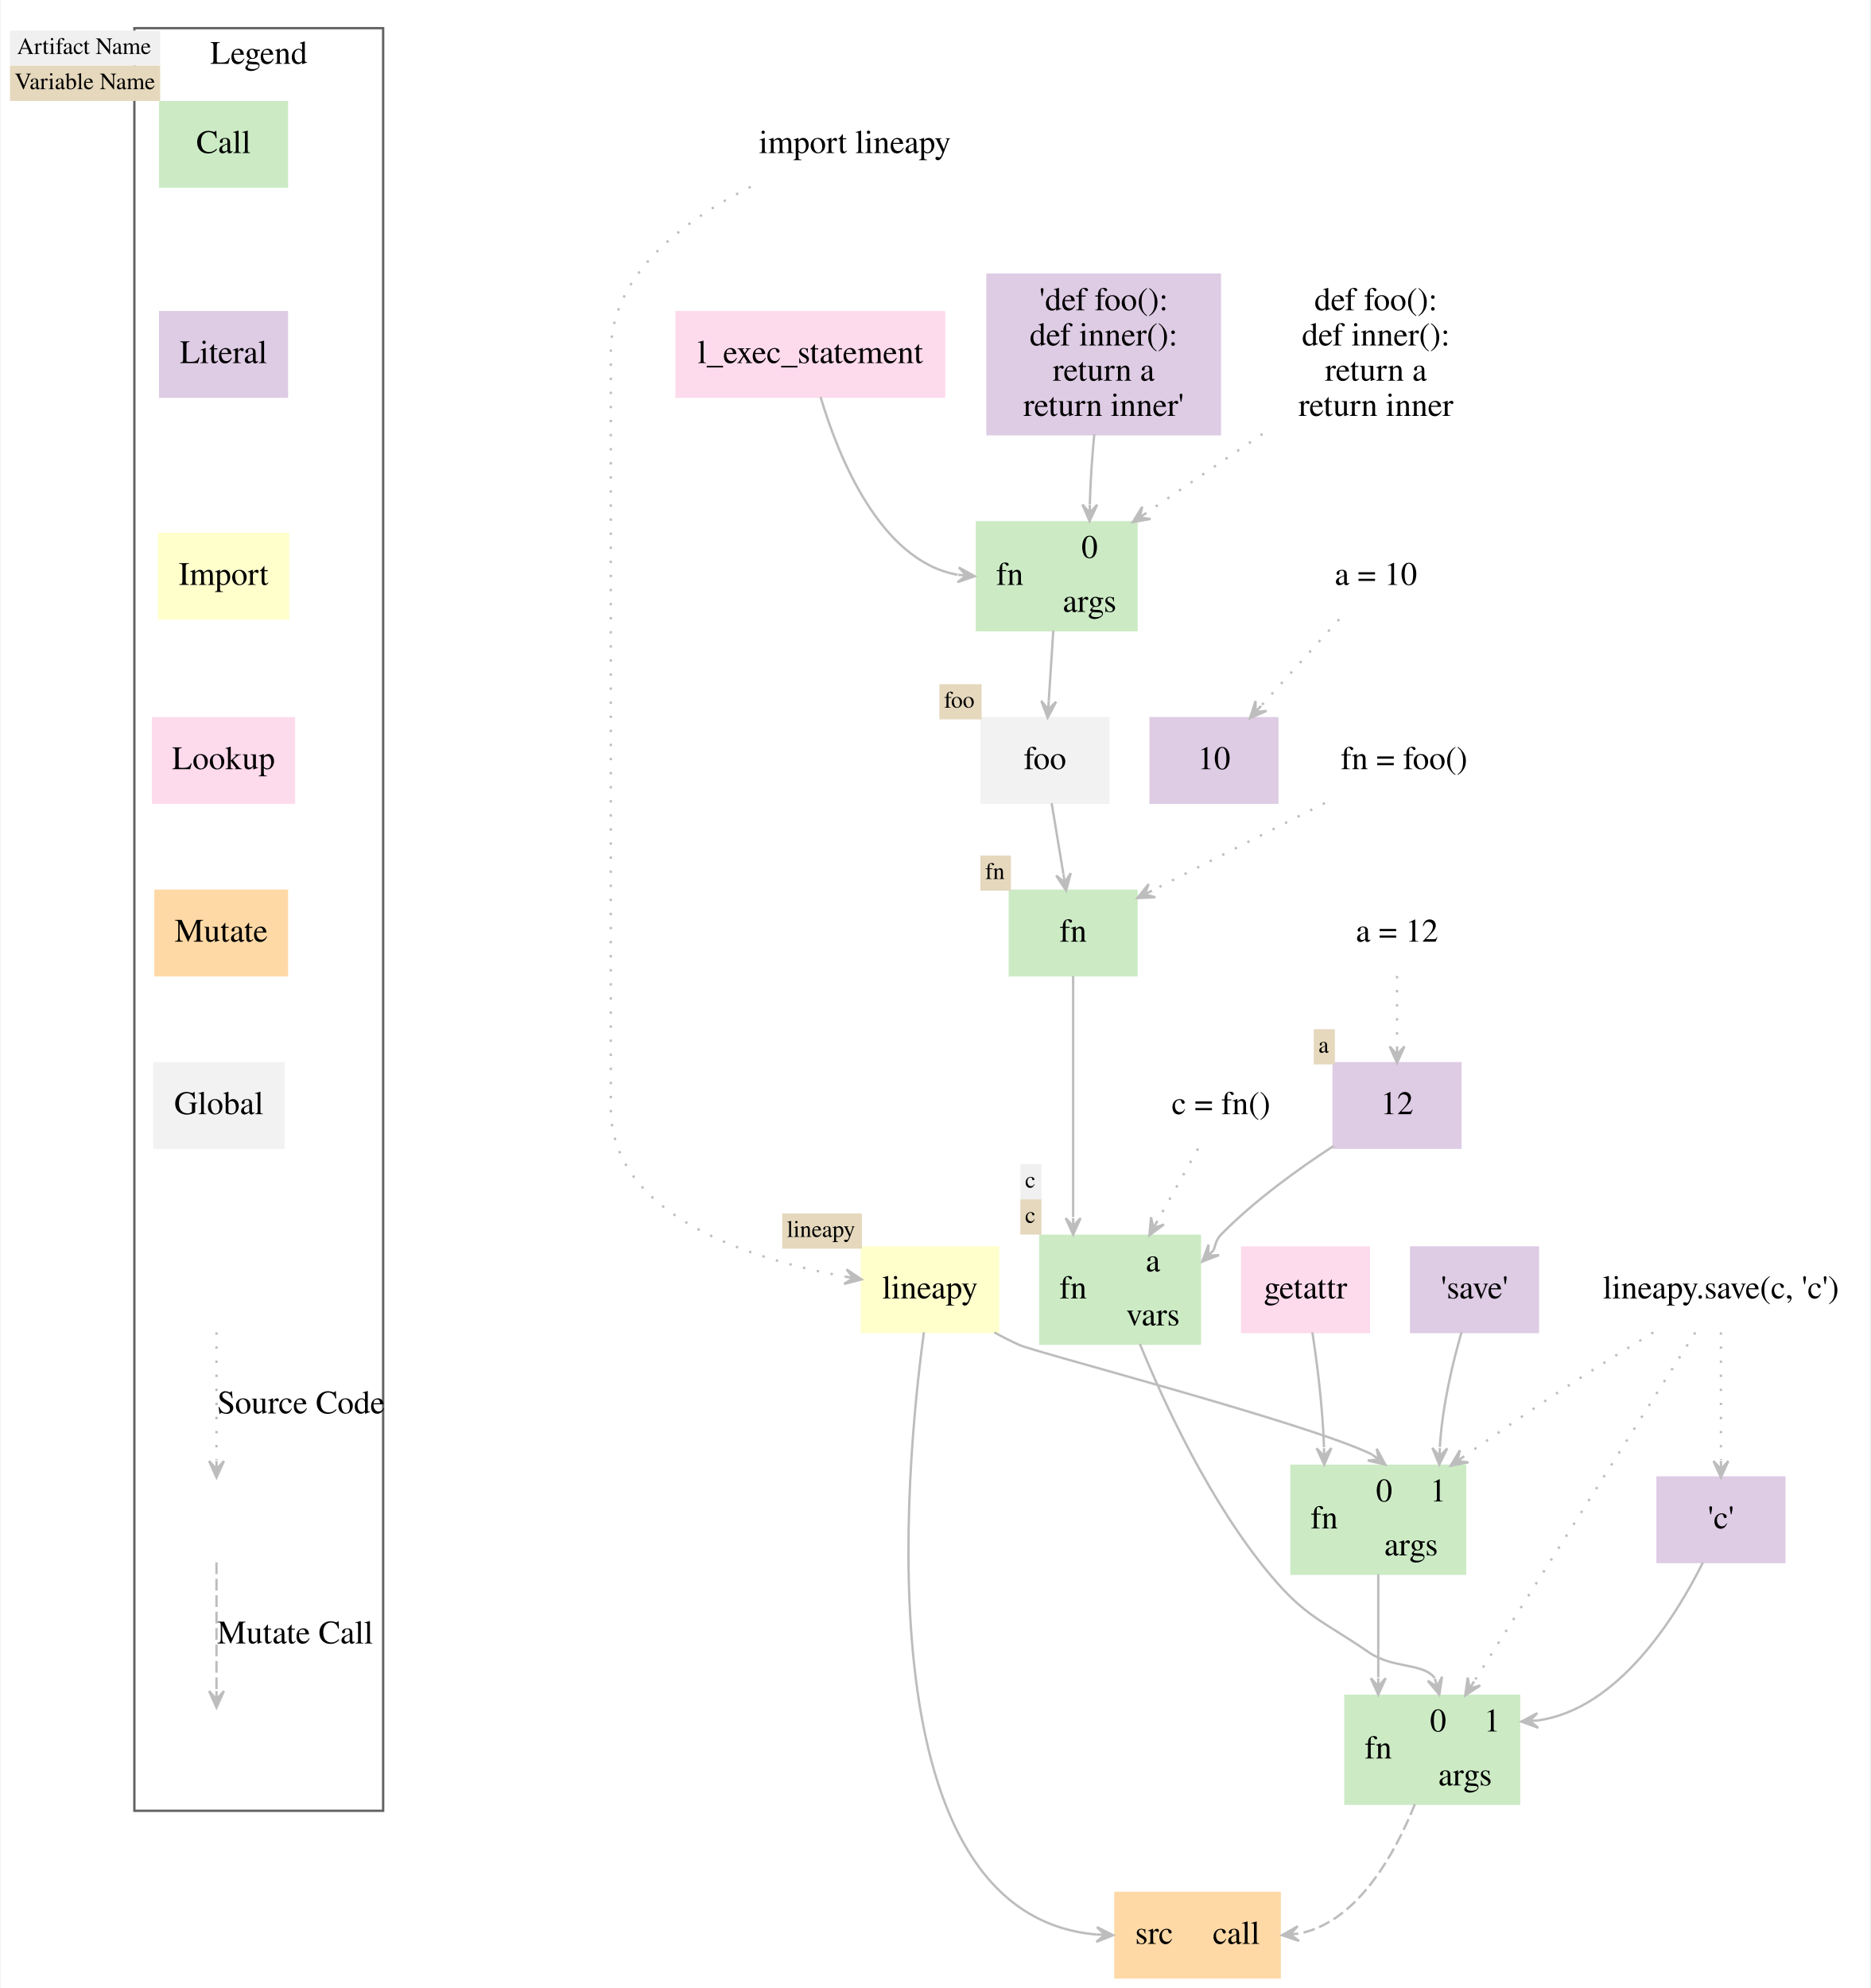
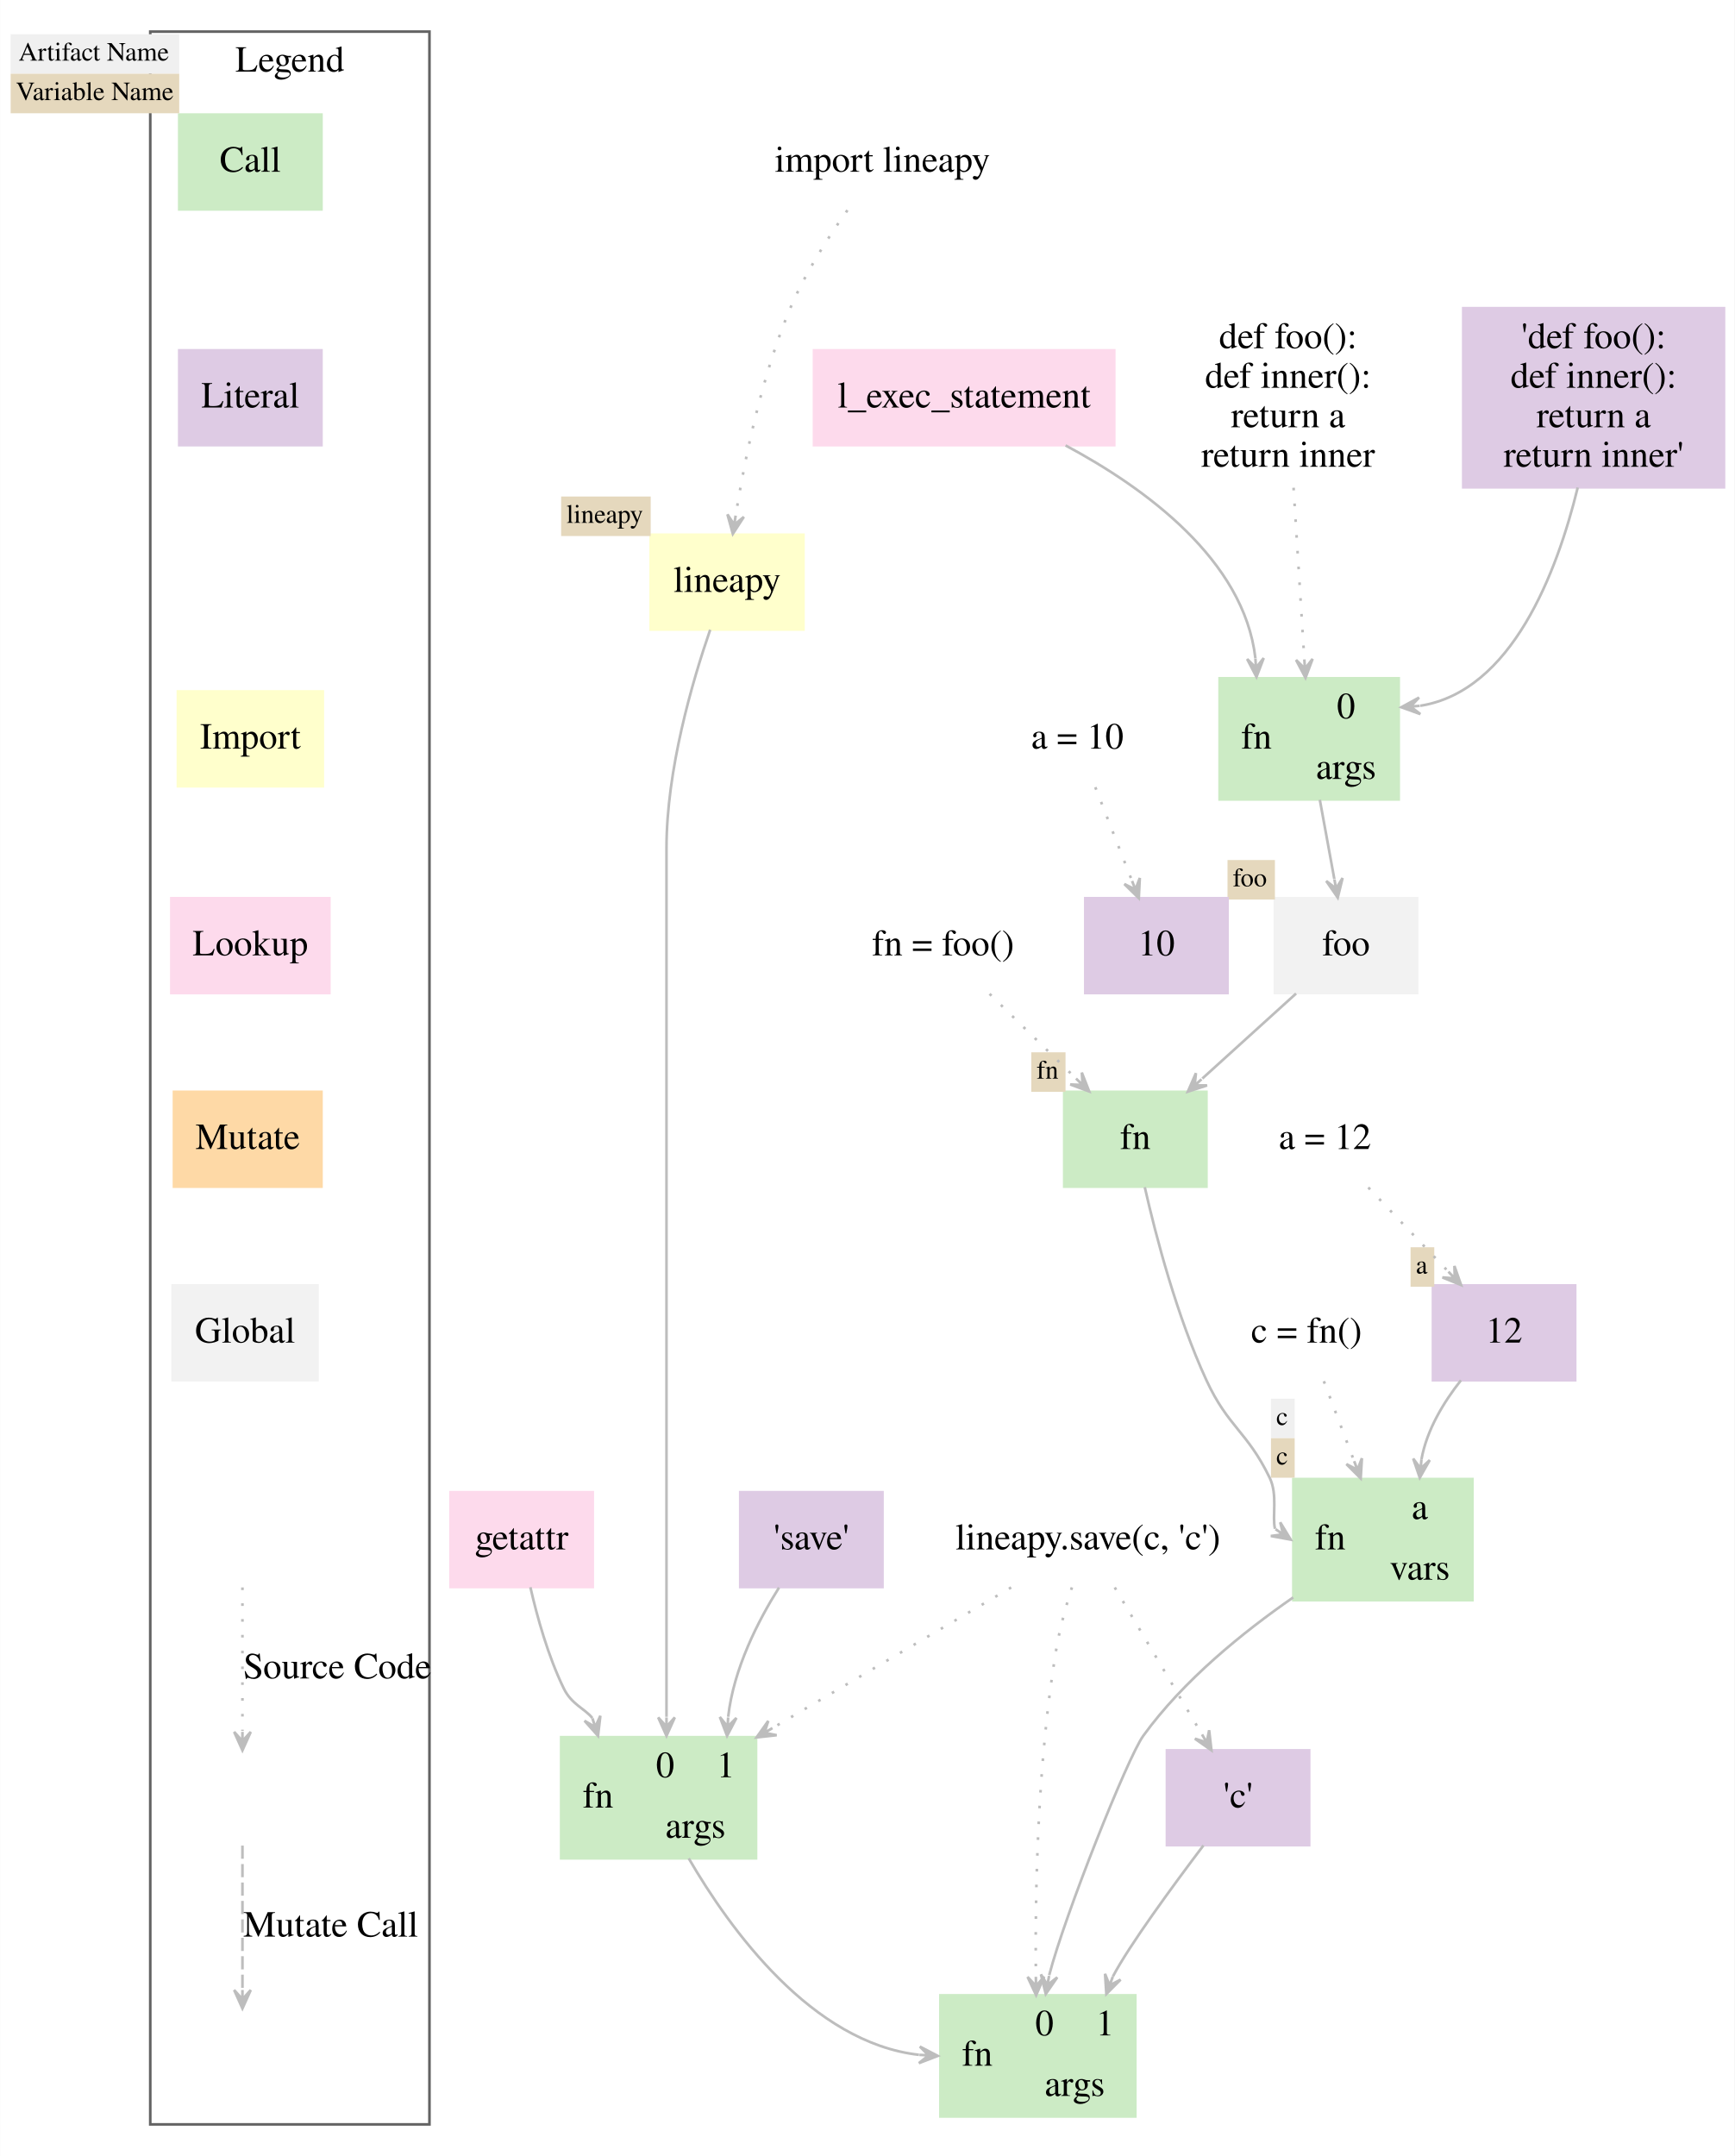
- <svg xmlns="http://www.w3.org/2000/svg" width="797pt" height="847pt" viewBox="0.00 0.00 796.50 847.00">
-   <g id="graph0" class="graph" transform="scale(1 1) rotate(0) translate(4 843)">
-     <polygon fill="white" stroke="transparent" points="-4,4 -4,-843 792.5,-843 792.5,4 -4,4" />
+ <svg xmlns="http://www.w3.org/2000/svg" width="659pt" height="819pt" viewBox="0.00 0.00 658.50 818.50">
+   <g id="graph0" class="graph" transform="scale(1 1) rotate(0) translate(4 814.5)">
+     <polygon fill="white" stroke="transparent" points="-4,4 -4,-814.5 654.5,-814.5 654.5,4 -4,4" />
    <g id="clust1" class="cluster">
-       <polygon fill="none" stroke="#636363" points="53,-71.5 53,-831 159,-831 159,-71.5 53,-71.5" />
-       <text text-anchor="middle" x="106" y="-815.8" font-family="Times,serif" font-size="14.00">Legend</text>
+       <polygon fill="none" stroke="#636363" points="53,-8 53,-802.5 159,-802.5 159,-8 53,-8" />
+       <text text-anchor="middle" x="106" y="-787.3" font-family="Times,serif" font-size="14.00">Legend</text>
    </g>
    <g id="node1" class="node">
-       <polygon fill="#ccebc5" stroke="#ccebc5" points="64,-763.5 64,-799.5 118,-799.5 118,-763.5 64,-763.5" />
-       <text text-anchor="middle" x="91" y="-777.8" font-family="Times,serif" font-size="14.00">Call</text>
-       <polygon fill="#f0f0f0" stroke="transparent" points="0,-815 0,-830 64,-830 64,-815 0,-815" />
-       <text text-anchor="start" x="3" y="-820" font-family="Times,serif" font-size="10.00">Artifact Name</text>
-       <polygon fill="#e5d8bd" stroke="transparent" points="0,-800 0,-815 64,-815 64,-800 0,-800" />
-       <text text-anchor="start" x="2" y="-805" font-family="Times,serif" font-size="10.00">Variable Name</text>
+       <polygon fill="#ccebc5" stroke="#ccebc5" points="64,-735 64,-771 118,-771 118,-735 64,-735" />
+       <text text-anchor="middle" x="91" y="-749.3" font-family="Times,serif" font-size="14.00">Call</text>
+       <polygon fill="#f0f0f0" stroke="transparent" points="0,-786.5 0,-801.5 64,-801.5 64,-786.5 0,-786.5" />
+       <text text-anchor="start" x="3" y="-791.5" font-family="Times,serif" font-size="10.00">Artifact Name</text>
+       <polygon fill="#e5d8bd" stroke="transparent" points="0,-771.5 0,-786.5 64,-786.5 64,-771.5 0,-771.5" />
+       <text text-anchor="start" x="2" y="-776.5" font-family="Times,serif" font-size="10.00">Variable Name</text>
    </g>
    <g id="node2" class="node">
-       <polygon fill="#decbe4" stroke="#decbe4" points="118,-710 64,-710 64,-674 118,-674 118,-710" />
-       <text text-anchor="middle" x="91" y="-688.3" font-family="Times,serif" font-size="14.00">Literal</text>
+       <polygon fill="#decbe4" stroke="#decbe4" points="118,-681.5 64,-681.5 64,-645.5 118,-645.5 118,-681.5" />
+       <text text-anchor="middle" x="91" y="-659.8" font-family="Times,serif" font-size="14.00">Literal</text>
    </g>
    <g id="node3" class="node">
-       <polygon fill="#ffffcc" stroke="#ffffcc" points="118.5,-615.5 63.5,-615.5 63.5,-579.5 118.5,-579.5 118.5,-615.5" />
-       <text text-anchor="middle" x="91" y="-593.8" font-family="Times,serif" font-size="14.00">Import</text>
+       <polygon fill="#ffffcc" stroke="#ffffcc" points="118.5,-552 63.5,-552 63.5,-516 118.5,-516 118.5,-552" />
+       <text text-anchor="middle" x="91" y="-530.3" font-family="Times,serif" font-size="14.00">Import</text>
    </g>
    <g id="node4" class="node">
-       <polygon fill="#fddaec" stroke="#fddaec" points="121,-537 61,-537 61,-501 121,-501 121,-537" />
-       <text text-anchor="middle" x="91" y="-515.3" font-family="Times,serif" font-size="14.00">Lookup</text>
+       <polygon fill="#fddaec" stroke="#fddaec" points="121,-473.5 61,-473.5 61,-437.5 121,-437.5 121,-473.5" />
+       <text text-anchor="middle" x="91" y="-451.8" font-family="Times,serif" font-size="14.00">Lookup</text>
    </g>
    <g id="node5" class="node">
-       <polygon fill="#fed9a6" stroke="#fed9a6" points="62,-427.5 62,-463.5 118,-463.5 118,-427.5 62,-427.5" />
-       <text text-anchor="middle" x="90" y="-441.8" font-family="Times,serif" font-size="14.00">Mutate</text>
+       <polygon fill="#fed9a6" stroke="#fed9a6" points="62,-364 62,-400 118,-400 118,-364 62,-364" />
+       <text text-anchor="middle" x="90" y="-378.3" font-family="Times,serif" font-size="14.00">Mutate</text>
    </g>
    <g id="node6" class="node">
-       <polygon fill="#f2f2f2" stroke="#f2f2f2" points="116.5,-390 61.5,-390 61.5,-354 116.5,-354 116.5,-390" />
-       <text text-anchor="middle" x="89" y="-368.3" font-family="Times,serif" font-size="14.00">Global</text>
+       <polygon fill="#f2f2f2" stroke="#f2f2f2" points="116.5,-326.5 61.5,-326.5 61.5,-290.5 116.5,-290.5 116.5,-326.5" />
+       <text text-anchor="middle" x="89" y="-304.8" font-family="Times,serif" font-size="14.00">Global</text>
    </g>
    <g id="edge7" class="edge">
-       <path fill="none" stroke="#bdbdbd" stroke-dasharray="1,5" d="M88,-275.34C88,-260.18 88,-237.92 88,-220.91" />
-       <polygon fill="#bdbdbd" stroke="#bdbdbd" points="88,-213.51 91.15,-220.51 88,-217.01 88,-220.51 88,-220.51 88,-220.51 88,-217.01 84.85,-220.51 88,-213.51 88,-213.51" />
-       <text text-anchor="middle" x="124" y="-240.8" font-family="Times,serif" font-size="14.00">Source Code</text>
+       <path fill="none" stroke="#bdbdbd" stroke-dasharray="1,5" d="M88,-211.84C88,-196.68 88,-174.42 88,-157.41" />
+       <polygon fill="#bdbdbd" stroke="#bdbdbd" points="88,-150.01 91.15,-157.01 88,-153.51 88,-157.01 88,-157.01 88,-157.01 88,-153.51 84.85,-157.01 88,-150.01 88,-150.01" />
+       <text text-anchor="middle" x="124" y="-177.3" font-family="Times,serif" font-size="14.00">Source Code</text>
    </g>
    <g id="edge8" class="edge">
-       <path fill="none" stroke="#bdbdbd" stroke-dasharray="5,2" d="M88,-177.34C88,-162.18 88,-139.92 88,-122.91" />
-       <polygon fill="#bdbdbd" stroke="#bdbdbd" points="88,-115.51 91.15,-122.51 88,-119.01 88,-122.51 88,-122.51 88,-122.51 88,-119.01 84.85,-122.51 88,-115.51 88,-115.51" />
-       <text text-anchor="middle" x="121.5" y="-142.8" font-family="Times,serif" font-size="14.00">Mutate Call</text>
+       <path fill="none" stroke="#bdbdbd" stroke-dasharray="5,2" d="M88,-113.84C88,-98.68 88,-76.42 88,-59.41" />
+       <polygon fill="#bdbdbd" stroke="#bdbdbd" points="88,-52.01 91.15,-59.01 88,-55.51 88,-59.01 88,-59.01 88,-59.01 88,-55.51 84.85,-59.01 88,-52.01 88,-52.01" />
+       <text text-anchor="middle" x="121.5" y="-79.3" font-family="Times,serif" font-size="14.00">Mutate Call</text>
    </g>
    <g id="node10" class="node">
-       <polygon fill="#ffffcc" stroke="#ffffcc" points="421,-311.5 363,-311.5 363,-275.5 421,-275.5 421,-311.5" />
-       <text text-anchor="middle" x="392" y="-289.8" font-family="Times,serif" font-size="14.00">lineapy</text>
-       <polygon fill="#e5d8bd" stroke="transparent" points="329,-311 329,-326 363,-326 363,-311 329,-311" />
-       <text text-anchor="start" x="331" y="-316" font-family="Times,serif" font-size="10.00">lineapy</text>
+       <polygon fill="#ffffcc" stroke="#ffffcc" points="301,-611.5 243,-611.5 243,-575.5 301,-575.5 301,-611.5" />
+       <text text-anchor="middle" x="272" y="-589.8" font-family="Times,serif" font-size="14.00">lineapy</text>
+       <polygon fill="#e5d8bd" stroke="transparent" points="209,-611 209,-626 243,-626 243,-611 209,-611" />
+       <text text-anchor="start" x="211" y="-616" font-family="Times,serif" font-size="10.00">lineapy</text>
    </g>
    <g id="node22" class="node">
-       <polygon fill="#ccebc5" stroke="#ccebc5" points="546,-172.5 546,-218.5 620,-218.5 620,-172.5 546,-172.5" />
-       <text text-anchor="middle" x="560" y="-191.8" font-family="Times,serif" font-size="14.00">fn</text>
-       <polyline fill="none" stroke="#ccebc5" points="574,-172.5 574,-218.5 " />
-       <text text-anchor="middle" x="585.5" y="-203.3" font-family="Times,serif" font-size="14.00">0</text>
-       <polyline fill="none" stroke="#ccebc5" points="597,-195.5 597,-218.5 " />
-       <text text-anchor="middle" x="608.5" y="-203.3" font-family="Times,serif" font-size="14.00">1</text>
-       <polyline fill="none" stroke="#ccebc5" points="574,-195.5 620,-195.5 " />
-       <text text-anchor="middle" x="597" y="-180.3" font-family="Times,serif" font-size="14.00">args</text>
+       <polygon fill="#ccebc5" stroke="#ccebc5" points="209,-109 209,-155 283,-155 283,-109 209,-109" />
+       <text text-anchor="middle" x="223" y="-128.3" font-family="Times,serif" font-size="14.00">fn</text>
+       <polyline fill="none" stroke="#ccebc5" points="237,-109 237,-155 " />
+       <text text-anchor="middle" x="248.5" y="-139.8" font-family="Times,serif" font-size="14.00">0</text>
+       <polyline fill="none" stroke="#ccebc5" points="260,-132 260,-155 " />
+       <text text-anchor="middle" x="271.5" y="-139.8" font-family="Times,serif" font-size="14.00">1</text>
+       <polyline fill="none" stroke="#ccebc5" points="237,-132 283,-132 " />
+       <text text-anchor="middle" x="260" y="-116.8" font-family="Times,serif" font-size="14.00">args</text>
    </g>
    <g id="edge16" class="edge">
-       <path fill="none" stroke="#bdbdbd" d="M419.43,-275.31C422.93,-273.4 426.51,-271.58 430,-270 437.33,-266.68 553.3,-236.58 580.38,-223.3" />
-       <polygon fill="#bdbdbd" stroke="#bdbdbd" points="586,-219 582.35,-225.75 583.22,-221.13 580.44,-223.25 580.44,-223.25 580.44,-223.25 583.22,-221.13 578.53,-220.75 586,-219 586,-219" />
+       <path fill="none" stroke="#bdbdbd" d="M265.59,-575.43C258.79,-555.74 249,-522.25 249,-492.5 249,-492.5 249,-492.5 249,-229 249,-198.89 249,-189.59 249,-162.73" />
+       <polygon fill="#bdbdbd" stroke="#bdbdbd" points="249,-155.5 252.15,-162.5 249,-159 249,-162.5 249,-162.5 249,-162.5 249,-159 245.85,-162.5 249,-155.5 249,-155.5" />
+     </g>
+     <g id="node11" class="node">
+       <polygon fill="#fddaec" stroke="#fddaec" points="419,-681.5 305,-681.5 305,-645.5 419,-645.5 419,-681.5" />
+       <text text-anchor="middle" x="362" y="-659.8" font-family="Times,serif" font-size="14.00">l_exec_statement</text>
+     </g>
+     <g id="node14" class="node">
+       <polygon fill="#ccebc5" stroke="#ccebc5" points="459,-511 459,-557 527,-557 527,-511 459,-511" />
+       <text text-anchor="middle" x="473" y="-530.3" font-family="Times,serif" font-size="14.00">fn</text>
+       <polyline fill="none" stroke="#ccebc5" points="487,-511 487,-557 " />
+       <text text-anchor="middle" x="507" y="-541.8" font-family="Times,serif" font-size="14.00">0</text>
+       <polyline fill="none" stroke="#ccebc5" points="487,-534 527,-534 " />
+       <text text-anchor="middle" x="507" y="-518.8" font-family="Times,serif" font-size="14.00">args</text>
+     </g>
+     <g id="edge10" class="edge">
+       <path fill="none" stroke="#bdbdbd" d="M400.51,-645.4C430.69,-629.25 468.29,-601.93 472.59,-564.59" />
+       <polygon fill="#bdbdbd" stroke="#bdbdbd" points="473,-557.5 475.74,-564.67 472.8,-560.99 472.6,-564.49 472.6,-564.49 472.6,-564.49 472.8,-560.99 469.45,-564.31 473,-557.5 473,-557.5" />
+     </g>
+     <g id="node12" class="node">
+       <polygon fill="#decbe4" stroke="#decbe4" points="650.5,-697.5 551.5,-697.5 551.5,-629.5 650.5,-629.5 650.5,-697.5" />
+       <text text-anchor="middle" x="601" y="-682.3" font-family="Times,serif" font-size="14.00">'def foo():</text>
+       <text text-anchor="middle" x="601" y="-667.3" font-family="Times,serif" font-size="14.00">    def inner():</text>
+       <text text-anchor="middle" x="601" y="-652.3" font-family="Times,serif" font-size="14.00">        return a</text>
+       <text text-anchor="middle" x="601" y="-637.3" font-family="Times,serif" font-size="14.00">    return inner'</text>
+     </g>
+     <g id="edge11" class="edge">
+       <path fill="none" stroke="#bdbdbd" d="M594.97,-629.43C587.08,-597.14 569.95,-552.07 535.19,-546.56" />
+       <polygon fill="#bdbdbd" stroke="#bdbdbd" points="528,-546 535.22,-543.4 531.49,-546.27 534.98,-546.54 534.98,-546.54 534.98,-546.54 531.49,-546.27 534.73,-549.68 528,-546 528,-546" />
+     </g>
+     <g id="node13" class="node">
+       <polygon fill="#f2f2f2" stroke="#f2f2f2" points="534,-473.5 480,-473.5 480,-437.5 534,-437.5 534,-473.5" />
+       <text text-anchor="middle" x="507" y="-451.8" font-family="Times,serif" font-size="14.00">foo</text>
+       <polygon fill="#e5d8bd" stroke="transparent" points="462,-473 462,-488 480,-488 480,-473 462,-473" />
+       <text text-anchor="start" x="464" y="-478" font-family="Times,serif" font-size="10.00">foo</text>
+     </g>
+     <g id="node16" class="node">
+       <polygon fill="#ccebc5" stroke="#ccebc5" points="400,-364 400,-400 454,-400 454,-364 400,-364" />
+       <text text-anchor="middle" x="427" y="-378.3" font-family="Times,serif" font-size="14.00">fn</text>
+       <polygon fill="#e5d8bd" stroke="transparent" points="387.5,-400 387.5,-415 400.5,-415 400.5,-400 387.5,-400" />
+       <text text-anchor="start" x="389.5" y="-405" font-family="Times,serif" font-size="10.00">fn</text>
+     </g>
+     <g id="edge12" class="edge">
+       <path fill="none" stroke="#bdbdbd" d="M488.04,-437.32C477.4,-427.67 463.98,-415.51 452.44,-405.05" />
+       <polygon fill="#bdbdbd" stroke="#bdbdbd" points="446.94,-400.07 454.24,-402.44 449.53,-402.42 452.13,-404.77 452.13,-404.77 452.13,-404.77 449.53,-402.42 450.01,-407.1 446.94,-400.07 446.94,-400.07" />
+     </g>
+     <g id="edge9" class="edge">
+       <path fill="none" stroke="#bdbdbd" d="M497.05,-510.87C498.77,-501.45 500.79,-490.43 502.56,-480.78" />
+       <polygon fill="#bdbdbd" stroke="#bdbdbd" points="503.85,-473.72 505.69,-481.17 503.22,-477.16 502.59,-480.6 502.59,-480.6 502.59,-480.6 503.22,-477.16 499.49,-480.04 503.85,-473.72 503.85,-473.72" />
+     </g>
+     <g id="node15" class="node">
+       <polygon fill="#decbe4" stroke="#decbe4" points="462,-473.5 408,-473.5 408,-437.5 462,-437.5 462,-473.5" />
+       <text text-anchor="middle" x="435" y="-451.8" font-family="Times,serif" font-size="14.00">10</text>
+     </g>
+     <g id="node18" class="node">
+       <polygon fill="#ccebc5" stroke="#ccebc5" points="487,-207 487,-253 555,-253 555,-207 487,-207" />
+       <text text-anchor="middle" x="501" y="-226.3" font-family="Times,serif" font-size="14.00">fn</text>
+       <polyline fill="none" stroke="#ccebc5" points="515,-207 515,-253 " />
+       <text text-anchor="middle" x="535" y="-237.8" font-family="Times,serif" font-size="14.00">a</text>
+       <polyline fill="none" stroke="#ccebc5" points="515,-230 555,-230 " />
+       <text text-anchor="middle" x="535" y="-214.8" font-family="Times,serif" font-size="14.00">vars</text>
+       <polygon fill="#f0f0f0" stroke="transparent" points="478.5,-268.5 478.5,-283.5 487.5,-283.5 487.5,-268.5 478.5,-268.5" />
+       <text text-anchor="start" x="480.5" y="-273.5" font-family="Times,serif" font-size="10.00">c</text>
+       <polygon fill="#e5d8bd" stroke="transparent" points="478.5,-253.5 478.5,-268.5 487.5,-268.5 487.5,-253.5 478.5,-253.5" />
+       <text text-anchor="start" x="480.5" y="-258.5" font-family="Times,serif" font-size="10.00">c</text>
+     </g>
+     <g id="edge13" class="edge">
+       <path fill="none" stroke="#bdbdbd" d="M430.59,-363.79C434.82,-345.19 442.73,-314.91 454,-290.5 462.22,-272.71 469.44,-271.13 478,-253.5 481.16,-246.99 478.87,-238.9 480.03,-234.11" />
+       <polygon fill="#bdbdbd" stroke="#bdbdbd" points="486,-230 482.02,-236.57 483.12,-231.99 480.24,-233.97 480.24,-233.97 480.24,-233.97 483.12,-231.99 478.45,-231.38 486,-230 486,-230" />
+     </g>
+     <g id="node17" class="node">
+       <polygon fill="#decbe4" stroke="#decbe4" points="594,-326.5 540,-326.5 540,-290.5 594,-290.5 594,-326.5" />
+       <text text-anchor="middle" x="567" y="-304.8" font-family="Times,serif" font-size="14.00">12</text>
+       <polygon fill="#e5d8bd" stroke="transparent" points="531.5,-326 531.5,-341 540.5,-341 540.5,-326 531.5,-326" />
+       <text text-anchor="start" x="533.5" y="-331" font-family="Times,serif" font-size="10.00">a</text>
+     </g>
+     <g id="edge14" class="edge">
+       <path fill="none" stroke="#bdbdbd" d="M550.63,-290.49C544.11,-282.24 537.67,-271.7 535.65,-260.53" />
+       <polygon fill="#bdbdbd" stroke="#bdbdbd" points="535,-253.5 538.78,-260.18 535.32,-256.99 535.64,-260.47 535.64,-260.47 535.64,-260.47 535.32,-256.99 532.51,-260.76 535,-253.5 535,-253.5" />
    </g>
    <g id="node23" class="node">
-       <polygon fill="#fed9a6" stroke="#fed9a6" points="471,-0.5 471,-36.5 541,-36.5 541,-0.5 471,-0.5" />
-       <text text-anchor="middle" x="487.5" y="-14.8" font-family="Times,serif" font-size="14.00">src</text>
-       <polyline fill="none" stroke="#fed9a6" points="504,-0.5 504,-36.5 " />
-       <text text-anchor="middle" x="522.5" y="-14.8" font-family="Times,serif" font-size="14.00">call</text>
+       <polygon fill="#ccebc5" stroke="#ccebc5" points="353,-11 353,-57 427,-57 427,-11 353,-11" />
+       <text text-anchor="middle" x="367" y="-30.3" font-family="Times,serif" font-size="14.00">fn</text>
+       <polyline fill="none" stroke="#ccebc5" points="381,-11 381,-57 " />
+       <text text-anchor="middle" x="392.5" y="-41.8" font-family="Times,serif" font-size="14.00">0</text>
+       <polyline fill="none" stroke="#ccebc5" points="404,-34 404,-57 " />
+       <text text-anchor="middle" x="415.5" y="-41.8" font-family="Times,serif" font-size="14.00">1</text>
+       <polyline fill="none" stroke="#ccebc5" points="381,-34 427,-34 " />
+       <text text-anchor="middle" x="404" y="-18.8" font-family="Times,serif" font-size="14.00">args</text>
+     </g>
+     <g id="edge19" class="edge">
+       <path fill="none" stroke="#bdbdbd" d="M486.93,-208.05C467.98,-194.94 445.23,-176.56 430,-155.5 424.03,-147.25 400.18,-87.32 394.31,-64.67" />
+       <polygon fill="#bdbdbd" stroke="#bdbdbd" points="393,-57.5 397.36,-63.82 393.63,-60.94 394.26,-64.39 394.26,-64.39 394.26,-64.39 393.63,-60.94 391.16,-64.95 393,-57.5 393,-57.5" />
+     </g>
+     <g id="node19" class="node">
+       <polygon fill="#decbe4" stroke="#decbe4" points="493,-150 439,-150 439,-114 493,-114 493,-150" />
+       <text text-anchor="middle" x="466" y="-128.3" font-family="Times,serif" font-size="14.00">'c'</text>
+     </g>
+     <g id="edge20" class="edge">
+       <path fill="none" stroke="#bdbdbd" d="M452.86,-113.91C441.06,-98.3 424.66,-75.91 418.48,-64.14" />
+       <polygon fill="#bdbdbd" stroke="#bdbdbd" points="416,-57.5 421.4,-62.95 417.23,-60.78 418.45,-64.06 418.45,-64.06 418.45,-64.06 417.23,-60.78 415.5,-65.16 416,-57.5 416,-57.5" />
+     </g>
+     <g id="node20" class="node">
+       <polygon fill="#fddaec" stroke="#fddaec" points="221,-248 167,-248 167,-212 221,-212 221,-248" />
+       <text text-anchor="middle" x="194" y="-226.3" font-family="Times,serif" font-size="14.00">getattr</text>
+     </g>
+     <g id="edge15" class="edge">
+       <path fill="none" stroke="#bdbdbd" d="M197.32,-211.93C199.89,-200.66 204.03,-185.76 210,-173.5 212.97,-167.4 218,-165.84 220.85,-162.26" />
+       <polygon fill="#bdbdbd" stroke="#bdbdbd" points="223,-155.5 223.89,-163.12 221.94,-158.84 220.88,-162.17 220.88,-162.17 220.88,-162.17 221.94,-158.84 217.88,-161.22 223,-155.5 223,-155.5" />
+     </g>
+     <g id="node21" class="node">
+       <polygon fill="#decbe4" stroke="#decbe4" points="331,-248 277,-248 277,-212 331,-212 331,-248" />
+       <text text-anchor="middle" x="304" y="-226.3" font-family="Times,serif" font-size="14.00">'save'</text>
+     </g>
+     <g id="edge17" class="edge">
+       <path fill="none" stroke="#bdbdbd" d="M291.72,-211.79C283.75,-199.13 274.48,-181 272.42,-162.76" />
+       <polygon fill="#bdbdbd" stroke="#bdbdbd" points="272,-155.5 275.55,-162.31 272.2,-158.99 272.41,-162.49 272.41,-162.49 272.41,-162.49 272.2,-158.99 269.26,-162.67 272,-155.5 272,-155.5" />
    </g>
    <g id="edge18" class="edge">
-       <path fill="none" stroke="#bdbdbd" d="M389.41,-275.36C381.44,-216.72 363.5,-27.27 462.96,-18.79" />
-       <polygon fill="#bdbdbd" stroke="#bdbdbd" points="470,-18.5 463.14,-21.94 466.5,-18.65 463.01,-18.79 463.01,-18.79 463.01,-18.79 466.5,-18.65 462.87,-15.64 470,-18.5 470,-18.5" />
-     </g>
-     <g id="node11" class="node">
-       <polygon fill="#fddaec" stroke="#fddaec" points="398,-710 284,-710 284,-674 398,-674 398,-710" />
-       <text text-anchor="middle" x="341" y="-688.3" font-family="Times,serif" font-size="14.00">l_exec_statement</text>
-     </g>
-     <g id="node14" class="node">
-       <polygon fill="#ccebc5" stroke="#ccebc5" points="412,-574.5 412,-620.5 480,-620.5 480,-574.5 412,-574.5" />
-       <text text-anchor="middle" x="426" y="-593.8" font-family="Times,serif" font-size="14.00">fn</text>
-       <polyline fill="none" stroke="#ccebc5" points="440,-574.5 440,-620.5 " />
-       <text text-anchor="middle" x="460" y="-605.3" font-family="Times,serif" font-size="14.00">0</text>
-       <polyline fill="none" stroke="#ccebc5" points="440,-597.5 480,-597.5 " />
-       <text text-anchor="middle" x="460" y="-582.3" font-family="Times,serif" font-size="14.00">args</text>
-     </g>
-     <g id="edge10" class="edge">
-       <path fill="none" stroke="#bdbdbd" d="M345.38,-673.85C352.89,-648.65 370.7,-603.96 403.72,-598.13" />
-       <polygon fill="#bdbdbd" stroke="#bdbdbd" points="411,-597.5 404.3,-601.24 407.51,-597.8 404.03,-598.11 404.03,-598.11 404.03,-598.11 407.51,-597.8 403.75,-594.97 411,-597.5 411,-597.5" />
-     </g>
-     <g id="node12" class="node">
-       <polygon fill="#decbe4" stroke="#decbe4" points="515.5,-726 416.5,-726 416.5,-658 515.5,-658 515.5,-726" />
-       <text text-anchor="middle" x="466" y="-710.8" font-family="Times,serif" font-size="14.00">'def foo():</text>
-       <text text-anchor="middle" x="466" y="-695.8" font-family="Times,serif" font-size="14.00">    def inner():</text>
-       <text text-anchor="middle" x="466" y="-680.8" font-family="Times,serif" font-size="14.00">        return a</text>
-       <text text-anchor="middle" x="466" y="-665.8" font-family="Times,serif" font-size="14.00">    return inner'</text>
-     </g>
-     <g id="edge11" class="edge">
-       <path fill="none" stroke="#bdbdbd" d="M462,-657.93C461.11,-648.56 460.36,-638.17 460.1,-628.18" />
-       <polygon fill="#bdbdbd" stroke="#bdbdbd" points="460,-621 463.24,-627.96 460.05,-624.5 460.1,-628 460.1,-628 460.1,-628 460.05,-624.5 456.95,-628.04 460,-621 460,-621" />
-     </g>
-     <g id="node13" class="node">
-       <polygon fill="#f2f2f2" stroke="#f2f2f2" points="468,-537 414,-537 414,-501 468,-501 468,-537" />
-       <text text-anchor="middle" x="441" y="-515.3" font-family="Times,serif" font-size="14.00">foo</text>
-       <polygon fill="#e5d8bd" stroke="transparent" points="396,-536.5 396,-551.5 414,-551.5 414,-536.5 396,-536.5" />
-       <text text-anchor="start" x="398" y="-541.5" font-family="Times,serif" font-size="10.00">foo</text>
-     </g>
-     <g id="node16" class="node">
-       <polygon fill="#ccebc5" stroke="#ccebc5" points="426,-427.5 426,-463.5 480,-463.5 480,-427.5 426,-427.5" />
-       <text text-anchor="middle" x="453" y="-441.8" font-family="Times,serif" font-size="14.00">fn</text>
-       <polygon fill="#e5d8bd" stroke="transparent" points="413.5,-463.5 413.5,-478.5 426.5,-478.5 426.5,-463.5 413.5,-463.5" />
-       <text text-anchor="start" x="415.5" y="-468.5" font-family="Times,serif" font-size="10.00">fn</text>
-     </g>
-     <g id="edge12" class="edge">
-       <path fill="none" stroke="#bdbdbd" d="M443.84,-500.82C445.34,-491.79 447.2,-480.55 448.85,-470.57" />
-       <polygon fill="#bdbdbd" stroke="#bdbdbd" points="450.01,-463.57 451.97,-470.99 449.44,-467.02 448.87,-470.48 448.87,-470.48 448.87,-470.48 449.44,-467.02 445.76,-469.96 450.01,-463.57 450.01,-463.57" />
-     </g>
-     <g id="edge9" class="edge">
-       <path fill="none" stroke="#bdbdbd" d="M444.55,-574.37C443.94,-564.95 443.22,-553.93 442.59,-544.28" />
-       <polygon fill="#bdbdbd" stroke="#bdbdbd" points="442.13,-537.22 445.73,-544 442.35,-540.71 442.58,-544.2 442.58,-544.2 442.58,-544.2 442.35,-540.71 439.44,-544.41 442.13,-537.22 442.13,-537.22" />
-     </g>
-     <g id="node15" class="node">
-       <polygon fill="#decbe4" stroke="#decbe4" points="540,-537 486,-537 486,-501 540,-501 540,-537" />
-       <text text-anchor="middle" x="513" y="-515.3" font-family="Times,serif" font-size="14.00">10</text>
-     </g>
-     <g id="node18" class="node">
-       <polygon fill="#ccebc5" stroke="#ccebc5" points="439,-270.5 439,-316.5 507,-316.5 507,-270.5 439,-270.5" />
-       <text text-anchor="middle" x="453" y="-289.8" font-family="Times,serif" font-size="14.00">fn</text>
-       <polyline fill="none" stroke="#ccebc5" points="467,-270.5 467,-316.5 " />
-       <text text-anchor="middle" x="487" y="-301.3" font-family="Times,serif" font-size="14.00">a</text>
-       <polyline fill="none" stroke="#ccebc5" points="467,-293.5 507,-293.5 " />
-       <text text-anchor="middle" x="487" y="-278.3" font-family="Times,serif" font-size="14.00">vars</text>
-       <polygon fill="#f0f0f0" stroke="transparent" points="430.5,-332 430.5,-347 439.5,-347 439.5,-332 430.5,-332" />
-       <text text-anchor="start" x="432.5" y="-337" font-family="Times,serif" font-size="10.00">c</text>
-       <polygon fill="#e5d8bd" stroke="transparent" points="430.5,-317 430.5,-332 439.5,-332 439.5,-317 430.5,-317" />
-       <text text-anchor="start" x="432.5" y="-322" font-family="Times,serif" font-size="10.00">c</text>
-     </g>
-     <g id="edge13" class="edge">
-       <path fill="none" stroke="#bdbdbd" d="M453,-427.18C453,-404.18 453,-362.1 453,-324.46" />
-       <polygon fill="#bdbdbd" stroke="#bdbdbd" points="453,-317 456.15,-324 453,-320.5 453,-324 453,-324 453,-324 453,-320.5 449.85,-324 453,-317 453,-317" />
-     </g>
-     <g id="node17" class="node">
-       <polygon fill="#decbe4" stroke="#decbe4" points="618,-390 564,-390 564,-354 618,-354 618,-390" />
-       <text text-anchor="middle" x="591" y="-368.3" font-family="Times,serif" font-size="14.00">12</text>
-       <polygon fill="#e5d8bd" stroke="transparent" points="555.5,-389.5 555.5,-404.5 564.5,-404.5 564.5,-389.5 555.5,-389.5" />
-       <text text-anchor="start" x="557.5" y="-394.5" font-family="Times,serif" font-size="10.00">a</text>
-     </g>
-     <g id="edge14" class="edge">
-       <path fill="none" stroke="#bdbdbd" d="M563.95,-354.75C548.86,-344.93 530.29,-331.52 516,-317 514.09,-315.06 513.51,-312.61 512.94,-310.48" />
-       <polygon fill="#bdbdbd" stroke="#bdbdbd" points="508,-305.5 515.17,-308.25 510.47,-307.98 512.93,-310.47 512.93,-310.47 512.93,-310.47 510.47,-307.98 510.7,-312.69 508,-305.5 508,-305.5" />
+       <path fill="none" stroke="#bdbdbd" d="M257.44,-108.99C273.17,-81.94 304.2,-39.02 344.85,-34.41" />
+       <polygon fill="#bdbdbd" stroke="#bdbdbd" points="352,-34 345.19,-37.54 348.51,-34.2 345.01,-34.4 345.01,-34.4 345.01,-34.4 348.51,-34.2 344.83,-31.25 352,-34 352,-34" />
    </g>
    <g id="node24" class="node">
-       <polygon fill="#ccebc5" stroke="#ccebc5" points="569,-74.5 569,-120.5 643,-120.5 643,-74.5 569,-74.5" />
-       <text text-anchor="middle" x="583" y="-93.8" font-family="Times,serif" font-size="14.00">fn</text>
-       <polyline fill="none" stroke="#ccebc5" points="597,-74.5 597,-120.5 " />
-       <text text-anchor="middle" x="608.5" y="-105.3" font-family="Times,serif" font-size="14.00">0</text>
-       <polyline fill="none" stroke="#ccebc5" points="620,-97.5 620,-120.5 " />
-       <text text-anchor="middle" x="631.5" y="-105.3" font-family="Times,serif" font-size="14.00">1</text>
-       <polyline fill="none" stroke="#ccebc5" points="597,-97.5 643,-97.5 " />
-       <text text-anchor="middle" x="620" y="-82.3" font-family="Times,serif" font-size="14.00">args</text>
+       <text text-anchor="middle" x="331" y="-749.3" font-family="Times,serif" font-size="14.00">import lineapy</text>
    </g>
    <g id="edge21" class="edge">
-       <path fill="none" stroke="#bdbdbd" d="M481.44,-270.39C491.88,-244.88 511.47,-202.53 537,-172 552.23,-153.79 559.45,-152.47 579,-139 589.2,-131.97 602.2,-134.59 607.05,-128.07" />
-       <polygon fill="#bdbdbd" stroke="#bdbdbd" points="609,-121 610.18,-128.59 608.07,-124.37 607.14,-127.75 607.14,-127.75 607.14,-127.75 608.07,-124.37 604.1,-126.91 609,-121 609,-121" />
-     </g>
-     <g id="node19" class="node">
-       <polygon fill="#decbe4" stroke="#decbe4" points="756,-213.5 702,-213.5 702,-177.5 756,-177.5 756,-213.5" />
-       <text text-anchor="middle" x="729" y="-191.8" font-family="Times,serif" font-size="14.00">'c'</text>
-     </g>
-     <g id="edge22" class="edge">
-       <path fill="none" stroke="#bdbdbd" d="M721.32,-177.3C709.7,-154.01 685.29,-114.8 650.99,-109.99" />
-       <polygon fill="#bdbdbd" stroke="#bdbdbd" points="644,-109.5 651.2,-106.85 647.49,-109.74 650.98,-109.99 650.98,-109.99 650.98,-109.99 647.49,-109.74 650.76,-113.13 644,-109.5 644,-109.5" />
-     </g>
-     <g id="node20" class="node">
-       <polygon fill="#fddaec" stroke="#fddaec" points="579,-311.5 525,-311.5 525,-275.5 579,-275.5 579,-311.5" />
-       <text text-anchor="middle" x="552" y="-289.8" font-family="Times,serif" font-size="14.00">getattr</text>
-     </g>
-     <g id="edge15" class="edge">
-       <path fill="none" stroke="#bdbdbd" d="M554.93,-275.33C556.93,-262.33 559.31,-243.79 559.88,-226.38" />
-       <polygon fill="#bdbdbd" stroke="#bdbdbd" points="560,-219 563.03,-226.05 559.94,-222.5 559.88,-226 559.88,-226 559.88,-226 559.94,-222.5 556.73,-225.95 560,-219 560,-219" />
-     </g>
-     <g id="node21" class="node">
-       <polygon fill="#decbe4" stroke="#decbe4" points="651,-311.5 597,-311.5 597,-275.5 651,-275.5 651,-311.5" />
-       <text text-anchor="middle" x="624" y="-289.8" font-family="Times,serif" font-size="14.00">'save'</text>
-     </g>
-     <g id="edge17" class="edge">
-       <path fill="none" stroke="#bdbdbd" d="M618.5,-275.47C614.75,-262.55 610.29,-244.06 609.23,-226.47" />
-       <polygon fill="#bdbdbd" stroke="#bdbdbd" points="609,-219 612.37,-225.9 609.11,-222.5 609.22,-226 609.22,-226 609.22,-226 609.11,-222.5 606.07,-226.09 609,-219 609,-219" />
-     </g>
-     <g id="edge20" class="edge">
-       <path fill="none" stroke="#bdbdbd" d="M583,-172.31C583,-159.77 583,-143.61 583,-128.38" />
-       <polygon fill="#bdbdbd" stroke="#bdbdbd" points="583,-121 586.15,-128 583,-124.5 583,-128 583,-128 583,-128 583,-124.5 579.85,-128 583,-121 583,-121" />
-     </g>
-     <g id="edge19" class="edge">
-       <path fill="none" stroke="#bdbdbd" stroke-dasharray="5,2" d="M598.61,-74.36C590.15,-53.28 574.15,-24.07 549.26,-19.2" />
-       <polygon fill="#bdbdbd" stroke="#bdbdbd" points="542,-18.5 549.27,-16.04 545.48,-18.84 548.97,-19.17 548.97,-19.17 548.97,-19.17 545.48,-18.84 548.67,-22.31 542,-18.5 542,-18.5" />
+       <path fill="none" stroke="#bdbdbd" stroke-dasharray="1,5" d="M317.7,-734.69C310.35,-724.38 301.6,-710.76 296,-697.5 285.13,-671.78 278.7,-640.27 275.28,-618.93" />
+       <polygon fill="#bdbdbd" stroke="#bdbdbd" points="274.19,-611.83 278.37,-618.27 274.72,-615.29 275.25,-618.75 275.25,-618.75 275.25,-618.75 274.72,-615.29 272.14,-619.22 274.19,-611.83 274.19,-611.83" />
    </g>
    <g id="node25" class="node">
-       <text text-anchor="middle" x="360" y="-777.8" font-family="Times,serif" font-size="14.00">import lineapy</text>
+       <text text-anchor="middle" x="485" y="-682.3" font-family="Times,serif" font-size="14.00">def foo():</text>
+       <text text-anchor="middle" x="485" y="-667.3" font-family="Times,serif" font-size="14.00">    def inner():</text>
+       <text text-anchor="middle" x="485" y="-652.3" font-family="Times,serif" font-size="14.00">        return a</text>
+       <text text-anchor="middle" x="485" y="-637.3" font-family="Times,serif" font-size="14.00">    return inner</text>
    </g>
    <g id="edge23" class="edge">
-       <path fill="none" stroke="#bdbdbd" stroke-dasharray="1,5" d="M315.59,-763.38C287.33,-749.27 256,-726.15 256,-693 256,-693 256,-693 256,-371 256,-325.13 315.5,-306.47 355.79,-299.09" />
-       <polygon fill="#bdbdbd" stroke="#bdbdbd" points="362.82,-297.88 356.46,-302.18 359.38,-298.48 355.93,-299.07 355.93,-299.07 355.93,-299.07 359.38,-298.48 355.39,-295.97 362.82,-297.88 362.82,-297.88" />
+       <path fill="none" stroke="#bdbdbd" stroke-dasharray="1,5" d="M487.08,-629.33C488.35,-609.18 489.95,-583.69 491.16,-564.28" />
+       <polygon fill="#bdbdbd" stroke="#bdbdbd" points="491.61,-557.17 494.31,-564.35 491.39,-560.66 491.17,-564.16 491.17,-564.16 491.17,-564.16 491.39,-560.66 488.03,-563.96 491.61,-557.17 491.61,-557.17" />
    </g>
    <g id="node26" class="node">
-       <text text-anchor="middle" x="582" y="-710.8" font-family="Times,serif" font-size="14.00">def foo():</text>
-       <text text-anchor="middle" x="582" y="-695.8" font-family="Times,serif" font-size="14.00">    def inner():</text>
-       <text text-anchor="middle" x="582" y="-680.8" font-family="Times,serif" font-size="14.00">        return a</text>
-       <text text-anchor="middle" x="582" y="-665.8" font-family="Times,serif" font-size="14.00">    return inner</text>
+       <text text-anchor="middle" x="405" y="-530.3" font-family="Times,serif" font-size="14.00">a = 10</text>
    </g>
    <g id="edge25" class="edge">
-       <path fill="none" stroke="#bdbdbd" stroke-dasharray="1,5" d="M533.67,-658.13C517.49,-647.13 499.69,-635.02 484.38,-624.6" />
-       <polygon fill="#bdbdbd" stroke="#bdbdbd" points="478.42,-620.55 485.98,-621.89 481.32,-622.52 484.21,-624.49 484.21,-624.49 484.21,-624.49 481.32,-622.52 482.44,-627.09 478.42,-620.55 478.42,-620.55" />
+       <path fill="none" stroke="#bdbdbd" stroke-dasharray="1,5" d="M411.81,-515.64C415.9,-505.2 421.17,-491.76 425.65,-480.34" />
+       <polygon fill="#bdbdbd" stroke="#bdbdbd" points="428.32,-473.53 428.7,-481.19 427.04,-476.79 425.77,-480.04 425.77,-480.04 425.77,-480.04 427.04,-476.79 422.83,-478.89 428.32,-473.53 428.32,-473.53" />
    </g>
    <g id="node27" class="node">
-       <text text-anchor="middle" x="582" y="-593.8" font-family="Times,serif" font-size="14.00">a = 10</text>
+       <text text-anchor="middle" x="354" y="-451.8" font-family="Times,serif" font-size="14.00">fn = foo()</text>
    </g>
    <g id="edge27" class="edge">
-       <path fill="none" stroke="#bdbdbd" stroke-dasharray="1,5" d="M566.34,-579.14C556.48,-568.21 543.66,-553.99 533.05,-542.23" />
-       <polygon fill="#bdbdbd" stroke="#bdbdbd" points="528.36,-537.03 535.39,-540.12 530.7,-539.63 533.05,-542.22 533.05,-542.22 533.05,-542.22 530.7,-539.63 530.71,-544.33 528.36,-537.03 528.36,-537.03" />
+       <path fill="none" stroke="#bdbdbd" stroke-dasharray="1,5" d="M371.67,-437.19C381.53,-427.53 393.92,-415.4 404.48,-405.06" />
+       <polygon fill="#bdbdbd" stroke="#bdbdbd" points="409.49,-400.15 406.69,-407.3 406.99,-402.6 404.49,-405.05 404.49,-405.05 404.49,-405.05 406.99,-402.6 402.29,-402.8 409.49,-400.15 409.49,-400.15" />
    </g>
    <g id="node28" class="node">
-       <text text-anchor="middle" x="594" y="-515.3" font-family="Times,serif" font-size="14.00">fn = foo()</text>
+       <text text-anchor="middle" x="499" y="-378.3" font-family="Times,serif" font-size="14.00">a = 12</text>
    </g>
    <g id="edge29" class="edge">
-       <path fill="none" stroke="#bdbdbd" stroke-dasharray="1,5" d="M560.23,-500.87C537.98,-489.59 508.97,-474.88 486.73,-463.6" />
-       <polygon fill="#bdbdbd" stroke="#bdbdbd" points="480.36,-460.37 488.02,-460.73 483.48,-461.95 486.6,-463.54 486.6,-463.54 486.6,-463.54 483.48,-461.95 485.17,-466.35 480.36,-460.37 480.36,-460.37" />
+       <path fill="none" stroke="#bdbdbd" stroke-dasharray="1,5" d="M515.46,-363.69C524.57,-354.12 535.98,-342.12 545.75,-331.84" />
+       <polygon fill="#bdbdbd" stroke="#bdbdbd" points="550.69,-326.65 548.15,-333.89 548.28,-329.18 545.87,-331.72 545.87,-331.72 545.87,-331.72 548.28,-329.18 543.58,-329.55 550.69,-326.65 550.69,-326.65" />
    </g>
    <g id="node29" class="node">
-       <text text-anchor="middle" x="591" y="-441.8" font-family="Times,serif" font-size="14.00">a = 12</text>
+       <text text-anchor="middle" x="492" y="-304.8" font-family="Times,serif" font-size="14.00">c = fn()</text>
    </g>
    <g id="edge31" class="edge">
-       <path fill="none" stroke="#bdbdbd" stroke-dasharray="1,5" d="M591,-427.19C591,-418.23 591,-407.15 591,-397.34" />
-       <polygon fill="#bdbdbd" stroke="#bdbdbd" points="591,-390.15 594.15,-397.15 591,-393.65 591,-397.15 591,-397.15 591,-397.15 591,-393.65 587.85,-397.15 591,-390.15 591,-390.15" />
+       <path fill="none" stroke="#bdbdbd" stroke-dasharray="1,5" d="M498.58,-290.14C501.95,-281.26 506.14,-270.21 509.98,-260.07" />
+       <polygon fill="#bdbdbd" stroke="#bdbdbd" points="512.57,-253.24 513.03,-260.9 511.33,-256.51 510.09,-259.78 510.09,-259.78 510.09,-259.78 511.33,-256.51 507.14,-258.67 512.57,-253.24 512.57,-253.24" />
    </g>
    <g id="node30" class="node">
-       <text text-anchor="middle" x="516" y="-368.3" font-family="Times,serif" font-size="14.00">c = fn()</text>
+       <text text-anchor="middle" x="409" y="-226.3" font-family="Times,serif" font-size="14.00">lineapy.save(c, 'c')</text>
    </g>
    <g id="edge33" class="edge">
-       <path fill="none" stroke="#bdbdbd" stroke-dasharray="1,5" d="M506.24,-353.64C501.15,-344.59 494.8,-333.28 489.01,-322.99" />
-       <polygon fill="#bdbdbd" stroke="#bdbdbd" points="485.5,-316.74 491.67,-321.29 487.21,-319.79 488.93,-322.84 488.93,-322.84 488.93,-322.84 487.21,-319.79 486.18,-324.38 485.5,-316.74 485.5,-316.74" />
-     </g>
-     <g id="node31" class="node">
-       <text text-anchor="middle" x="729" y="-289.8" font-family="Times,serif" font-size="14.00">lineapy.save(c, 'c')</text>
+       <path fill="none" stroke="#bdbdbd" stroke-dasharray="1,5" d="M419.19,-211.84C428.43,-196.27 442.12,-173.21 452.32,-156.05" />
+       <polygon fill="#bdbdbd" stroke="#bdbdbd" points="455.9,-150.01 455.03,-157.64 454.11,-153.02 452.32,-156.03 452.32,-156.03 452.32,-156.03 454.11,-153.02 449.62,-154.43 455.9,-150.01 455.9,-150.01" />
+     </g>
+     <g id="edge34" class="edge">
+       <path fill="none" stroke="#bdbdbd" stroke-dasharray="1,5" d="M379.86,-211.84C354.74,-197.05 318.13,-175.48 289.54,-158.64" />
+       <polygon fill="#bdbdbd" stroke="#bdbdbd" points="283.2,-154.91 290.83,-155.75 286.21,-156.68 289.23,-158.46 289.23,-158.46 289.23,-158.46 286.21,-156.68 287.63,-161.17 283.2,-154.91 283.2,-154.91" />
    </g>
    <g id="edge35" class="edge">
-       <path fill="none" stroke="#bdbdbd" stroke-dasharray="1,5" d="M729,-275.34C729,-260.18 729,-237.92 729,-220.91" />
-       <polygon fill="#bdbdbd" stroke="#bdbdbd" points="729,-213.51 732.15,-220.51 729,-217.01 729,-220.51 729,-220.51 729,-220.51 729,-217.01 725.85,-220.51 729,-213.51 729,-213.51" />
-     </g>
-     <g id="edge36" class="edge">
-       <path fill="none" stroke="#bdbdbd" stroke-dasharray="1,5" d="M700.19,-275.3C688.55,-268.23 675.04,-259.86 663,-252 648.76,-242.7 633.36,-232.14 619.91,-222.75" />
-       <polygon fill="#bdbdbd" stroke="#bdbdbd" points="613.88,-218.52 621.42,-219.96 616.74,-220.53 619.61,-222.54 619.61,-222.54 619.61,-222.54 616.74,-220.53 617.8,-225.12 613.88,-218.52 613.88,-218.52" />
-     </g>
-     <g id="edge37" class="edge">
-       <path fill="none" stroke="#bdbdbd" stroke-dasharray="1,5" d="M718.08,-275.28C696.83,-241.77 649.73,-167.47 623.86,-126.67" />
-       <polygon fill="#bdbdbd" stroke="#bdbdbd" points="620.05,-120.67 626.46,-124.89 621.93,-123.62 623.8,-126.58 623.8,-126.58 623.8,-126.58 621.93,-123.62 621.14,-128.26 620.05,-120.67 620.05,-120.67" />
+       <path fill="none" stroke="#bdbdbd" stroke-dasharray="1,5" d="M402.92,-211.87C400.66,-204.74 398.32,-196.31 397,-188.5 389.78,-145.64 388.92,-95.15 389.24,-64.11" />
+       <polygon fill="#bdbdbd" stroke="#bdbdbd" points="389.34,-57.04 392.39,-64.08 389.29,-60.54 389.24,-64.04 389.24,-64.04 389.24,-64.04 389.29,-60.54 386.09,-63.99 389.34,-57.04 389.34,-57.04" />
    </g>
  </g>
</svg>
